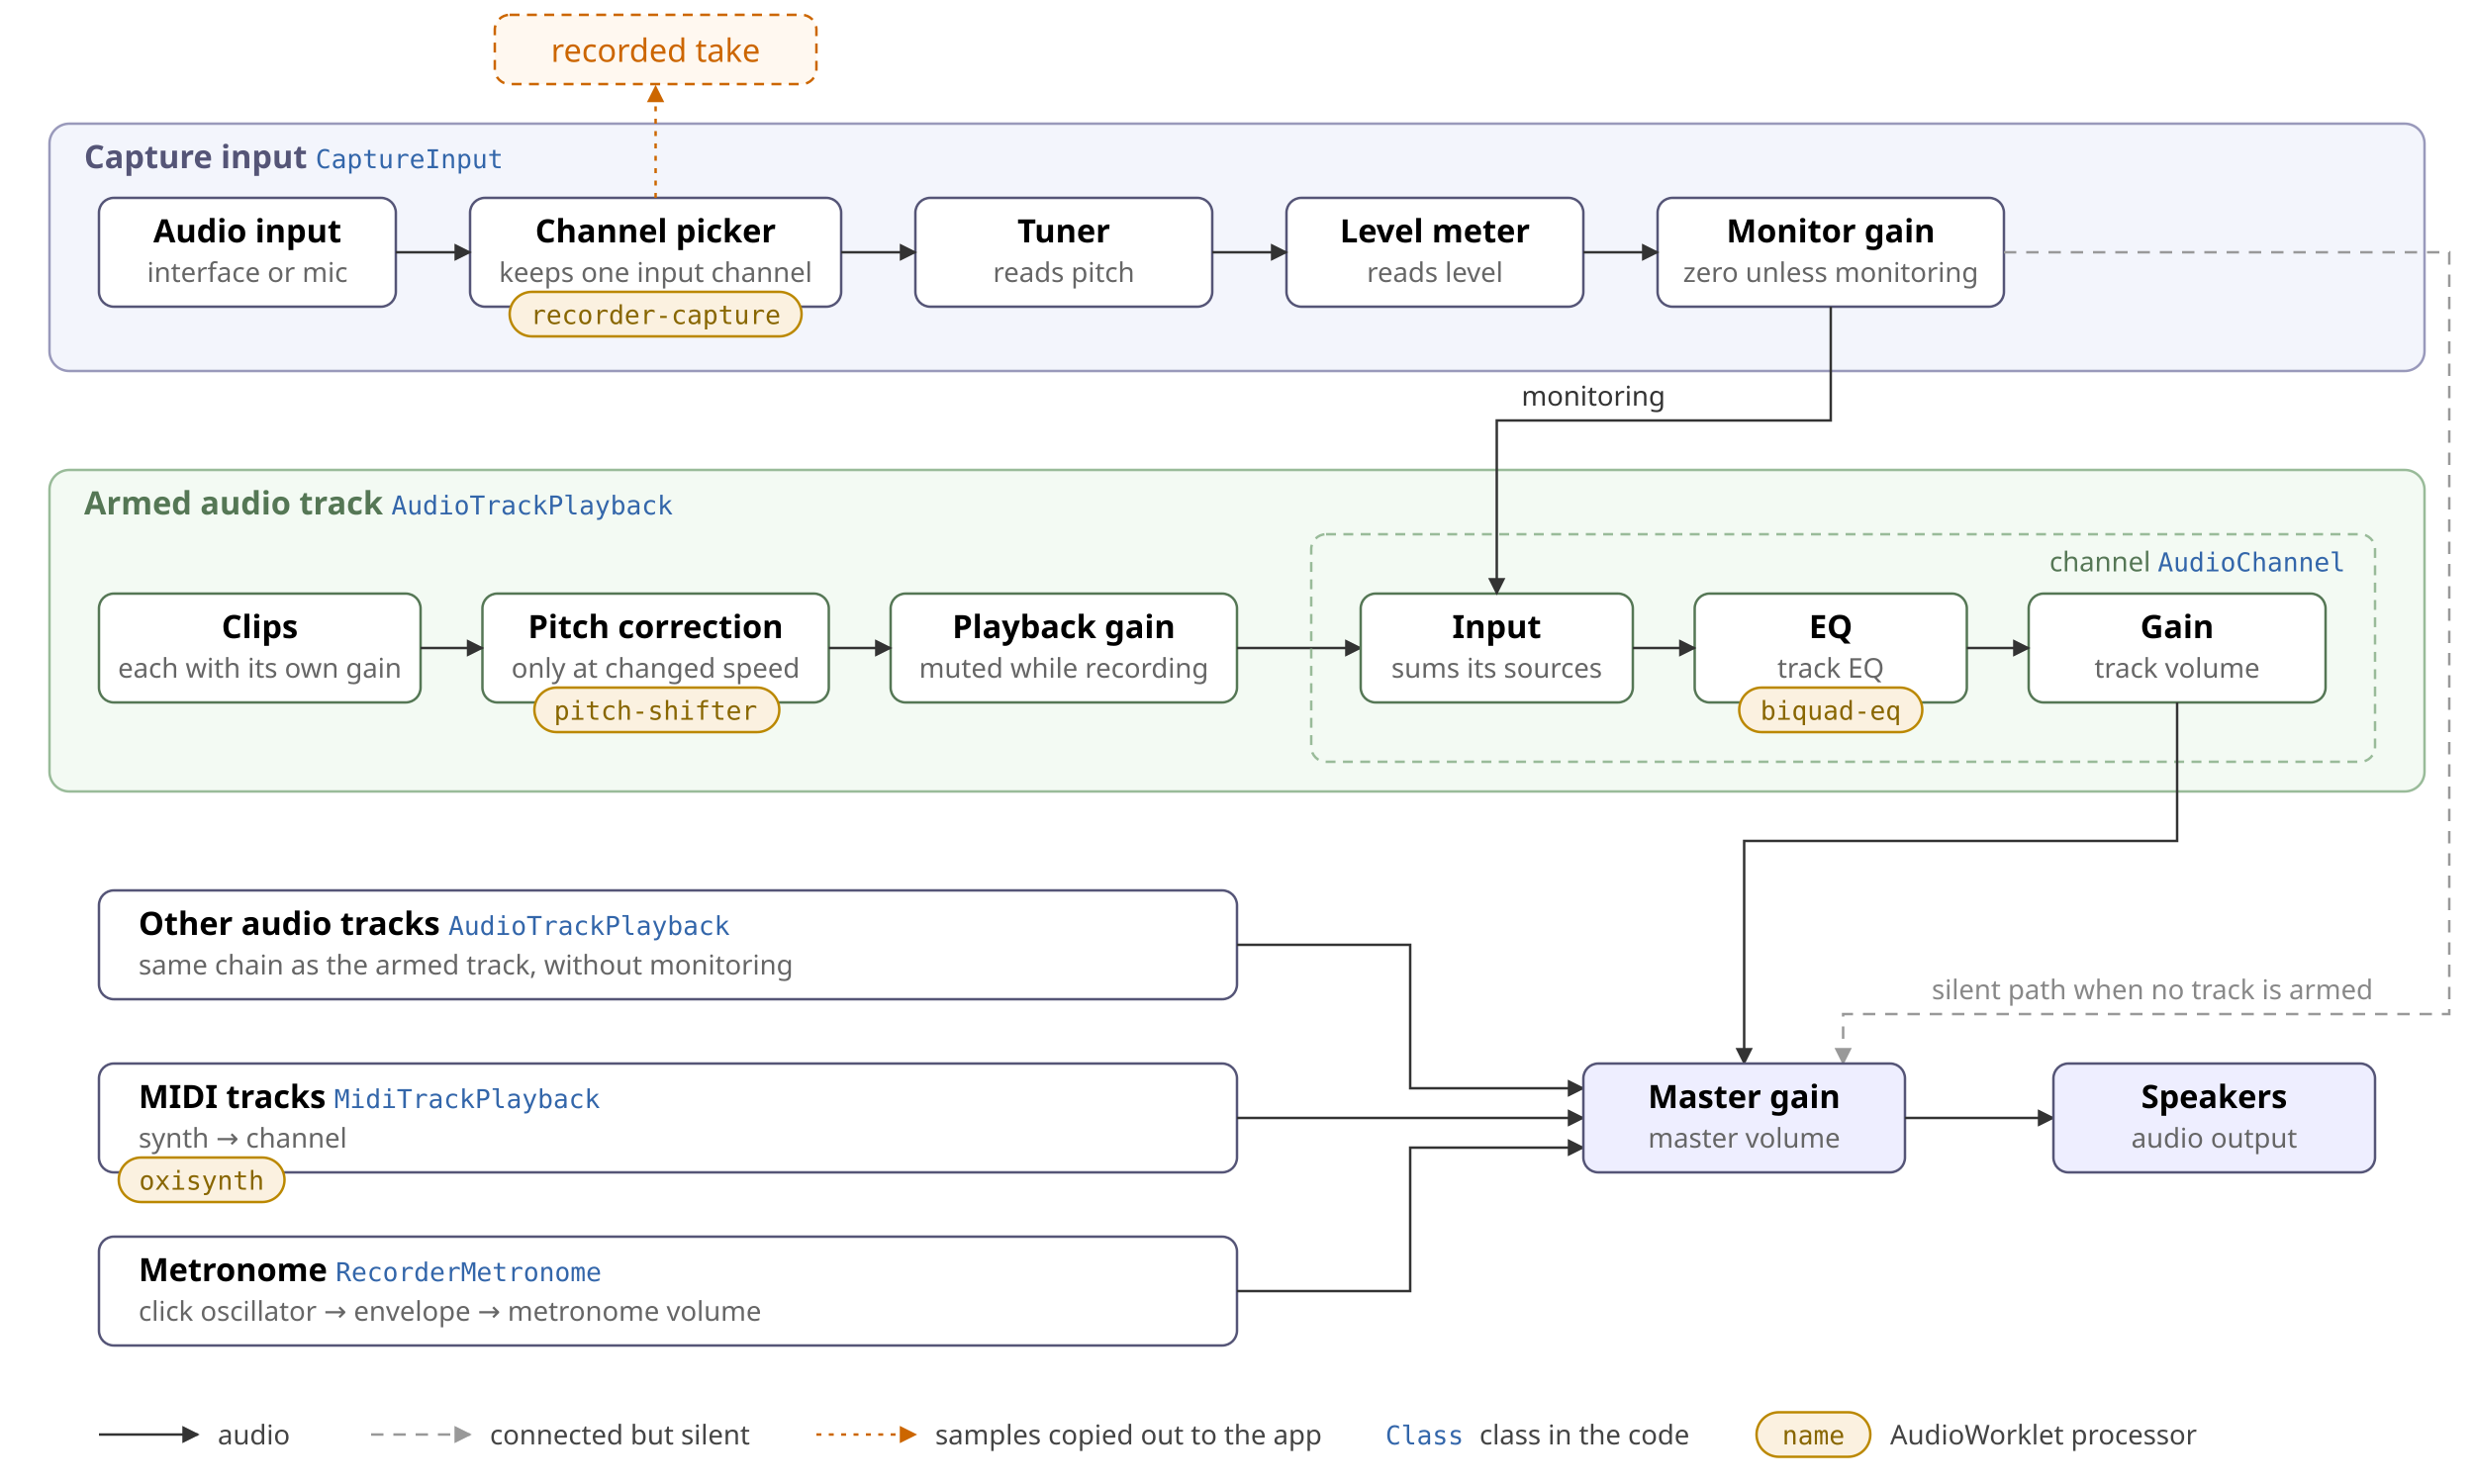
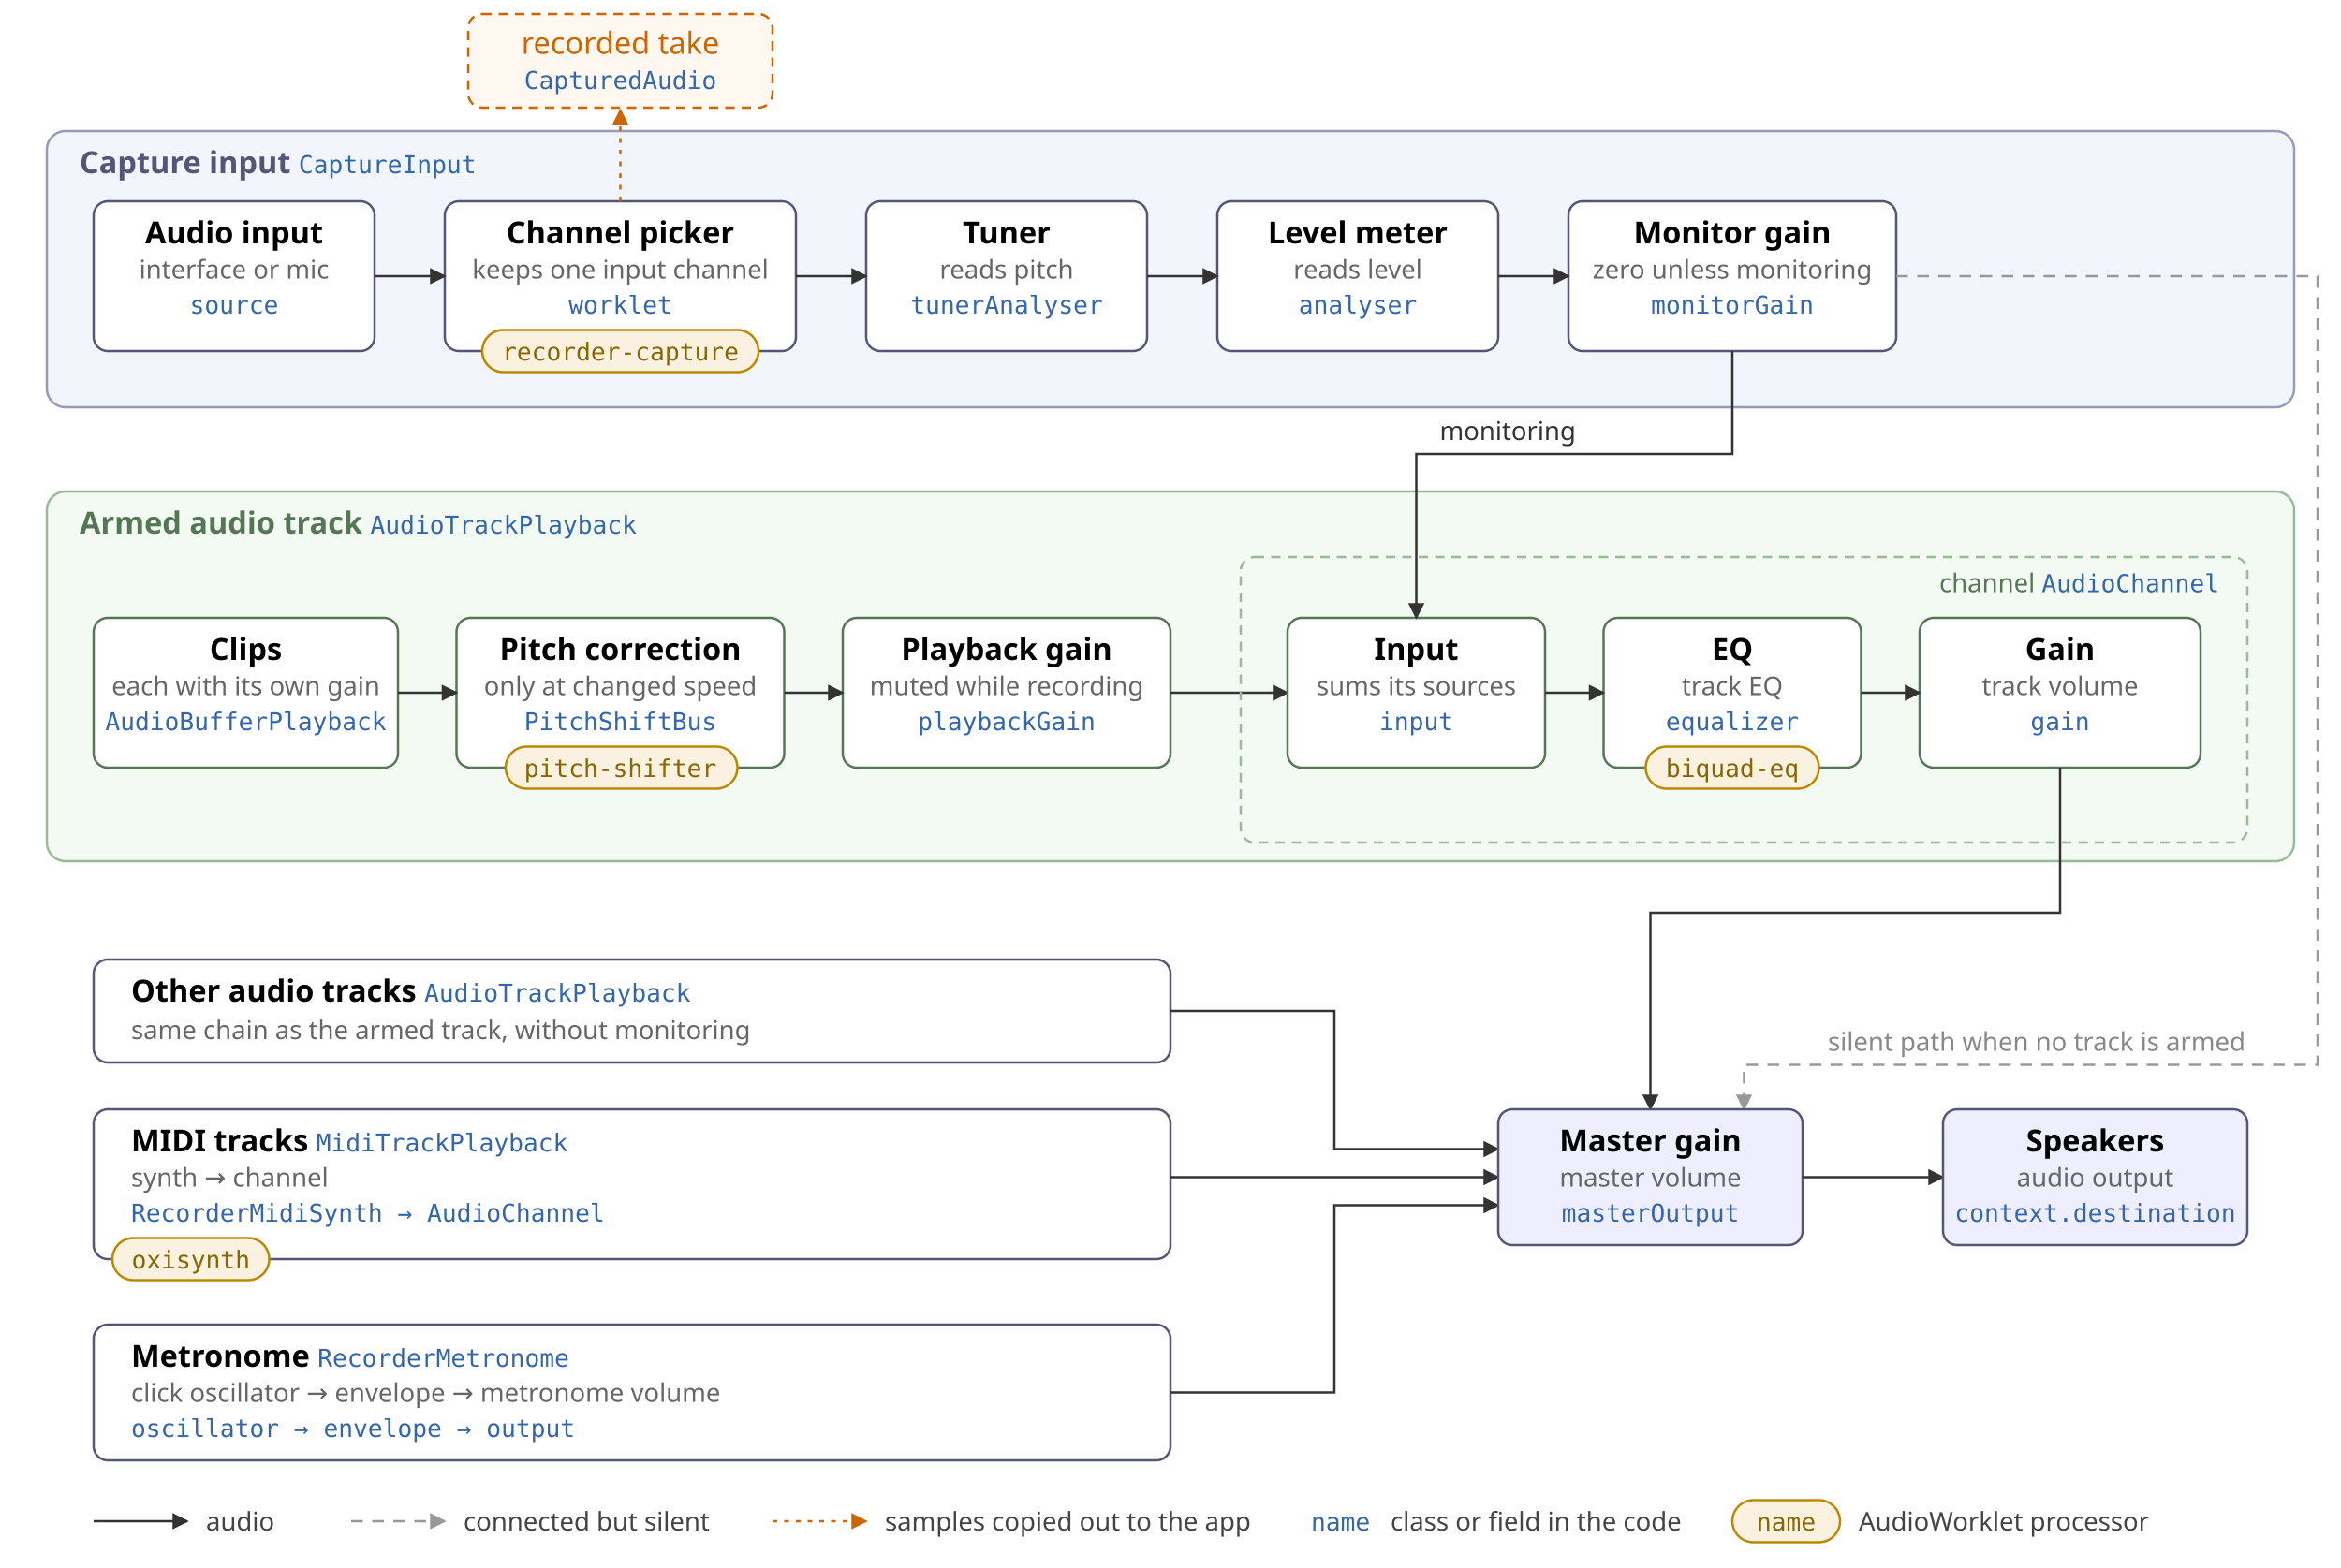
- <svg xmlns="http://www.w3.org/2000/svg" width="1000" height="600" viewBox="0 0 1000 600" font-family="system-ui, sans-serif" font-size="13">
+ <svg xmlns="http://www.w3.org/2000/svg" width="1000" height="670" viewBox="0 0 1000 670" font-family="system-ui, sans-serif" font-size="13">
  <defs>
    <marker id="a" viewBox="0 0 10 10" refX="9" refY="5" markerWidth="7" markerHeight="7" orient="auto">
      <path d="M0,0 L10,5 L0,10 z" fill="#333" />
    </marker>
    <marker id="g" viewBox="0 0 10 10" refX="9" refY="5" markerWidth="7" markerHeight="7" orient="auto">
      <path d="M0,0 L10,5 L0,10 z" fill="#999" />
    </marker>
    <marker id="o" viewBox="0 0 10 10" refX="9" refY="5" markerWidth="7" markerHeight="7" orient="auto">
      <path d="M0,0 L10,5 L0,10 z" fill="#c60" />
    </marker>
    <style>
      .c { font-family: ui-monospace, SFMono-Regular, Menlo, Consolas, monospace; font-size: 10.5px; fill: #36a; font-weight: normal; }
      .w { fill: #fbf1e0; stroke: #b80; }
      .wt { font-family: ui-monospace, SFMono-Regular, Menlo, Consolas, monospace; font-size: 10.5px; fill: #860; }
    </style>
  </defs>
-   <rect width="1000" height="600" fill="#fff" />
-   <rect x="20" y="50" width="960" height="100" rx="8" fill="#f3f5fc" stroke="#99b" />
-   <text x="34" y="68" font-weight="bold" fill="#557">Capture input <tspan class="c">CaptureInput</tspan>
+   <rect width="1000" height="670" fill="#fff" />
+   <rect x="20" y="56" width="960" height="118" rx="8" fill="#f3f5fc" stroke="#99b" />
+   <text x="34" y="74" font-weight="bold" fill="#557">Capture input <tspan class="c">CaptureInput</tspan>
  </text>
-   <rect x="40" y="80" width="120" height="44" rx="6" fill="#fff" stroke="#557" />
-   <text x="100" y="98" text-anchor="middle" font-weight="bold">Audio input</text>
-   <text x="100" y="114" text-anchor="middle" fill="#666" font-size="11">interface or mic</text>
-   <rect x="190" y="80" width="150" height="44" rx="6" fill="#fff" stroke="#557" />
-   <text x="265" y="98" text-anchor="middle" font-weight="bold">Channel picker</text>
-   <text x="265" y="114" text-anchor="middle" fill="#666" font-size="11">keeps one input channel</text>
-   <rect x="206" y="118" width="118" height="18" rx="9" class="w" />
-   <text x="265" y="131" text-anchor="middle" class="wt">recorder-capture</text>
-   <rect x="370" y="80" width="120" height="44" rx="6" fill="#fff" stroke="#557" />
-   <text x="430" y="98" text-anchor="middle" font-weight="bold">Tuner</text>
-   <text x="430" y="114" text-anchor="middle" fill="#666" font-size="11">reads pitch</text>
-   <rect x="520" y="80" width="120" height="44" rx="6" fill="#fff" stroke="#557" />
-   <text x="580" y="98" text-anchor="middle" font-weight="bold">Level meter</text>
-   <text x="580" y="114" text-anchor="middle" fill="#666" font-size="11">reads level</text>
-   <rect x="670" y="80" width="140" height="44" rx="6" fill="#fff" stroke="#557" />
-   <text x="740" y="98" text-anchor="middle" font-weight="bold">Monitor gain</text>
-   <text x="740" y="114" text-anchor="middle" fill="#666" font-size="11">zero unless monitoring</text>
-   <line x1="160" y1="102" x2="190" y2="102" stroke="#333" marker-end="url(#a)" />
-   <line x1="340" y1="102" x2="370" y2="102" stroke="#333" marker-end="url(#a)" />
-   <line x1="490" y1="102" x2="520" y2="102" stroke="#333" marker-end="url(#a)" />
-   <line x1="640" y1="102" x2="670" y2="102" stroke="#333" marker-end="url(#a)" />
-   <rect x="200" y="6" width="130" height="28" rx="6" fill="#fff8f0" stroke="#c60" stroke-dasharray="4 3" />
-   <text x="265" y="25" text-anchor="middle" fill="#c60">recorded take</text>
-   <line x1="265" y1="80" x2="265" y2="35" stroke="#c60" stroke-dasharray="2 3" marker-end="url(#o)" />
-   <rect x="20" y="190" width="960" height="130" rx="8" fill="#f3faf3" stroke="#9b9" />
-   <text x="34" y="208" font-weight="bold" fill="#575">Armed audio track <tspan class="c">AudioTrackPlayback</tspan>
+   <rect x="40" y="86" width="120" height="64" rx="6" fill="#fff" stroke="#557" />
+   <text x="100" y="104" text-anchor="middle" font-weight="bold">Audio input</text>
+   <text x="100" y="119" text-anchor="middle" fill="#666" font-size="11">interface or mic</text>
+   <text x="100" y="134" text-anchor="middle" class="c">source</text>
+   <rect x="190" y="86" width="150" height="64" rx="6" fill="#fff" stroke="#557" />
+   <text x="265" y="104" text-anchor="middle" font-weight="bold">Channel picker</text>
+   <text x="265" y="119" text-anchor="middle" fill="#666" font-size="11">keeps one input channel</text>
+   <text x="265" y="134" text-anchor="middle" class="c">worklet</text>
+   <rect x="206" y="141" width="118" height="18" rx="9" class="w" />
+   <text x="265" y="154" text-anchor="middle" class="wt">recorder-capture</text>
+   <rect x="370" y="86" width="120" height="64" rx="6" fill="#fff" stroke="#557" />
+   <text x="430" y="104" text-anchor="middle" font-weight="bold">Tuner</text>
+   <text x="430" y="119" text-anchor="middle" fill="#666" font-size="11">reads pitch</text>
+   <text x="430" y="134" text-anchor="middle" class="c">tunerAnalyser</text>
+   <rect x="520" y="86" width="120" height="64" rx="6" fill="#fff" stroke="#557" />
+   <text x="580" y="104" text-anchor="middle" font-weight="bold">Level meter</text>
+   <text x="580" y="119" text-anchor="middle" fill="#666" font-size="11">reads level</text>
+   <text x="580" y="134" text-anchor="middle" class="c">analyser</text>
+   <rect x="670" y="86" width="140" height="64" rx="6" fill="#fff" stroke="#557" />
+   <text x="740" y="104" text-anchor="middle" font-weight="bold">Monitor gain</text>
+   <text x="740" y="119" text-anchor="middle" fill="#666" font-size="11">zero unless monitoring</text>
+   <text x="740" y="134" text-anchor="middle" class="c">monitorGain</text>
+   <line x1="160" y1="118" x2="190" y2="118" stroke="#333" marker-end="url(#a)" />
+   <line x1="340" y1="118" x2="370" y2="118" stroke="#333" marker-end="url(#a)" />
+   <line x1="490" y1="118" x2="520" y2="118" stroke="#333" marker-end="url(#a)" />
+   <line x1="640" y1="118" x2="670" y2="118" stroke="#333" marker-end="url(#a)" />
+   <rect x="200" y="6" width="130" height="40" rx="6" fill="#fff8f0" stroke="#c60" stroke-dasharray="4 3" />
+   <text x="265" y="23" text-anchor="middle" fill="#c60">recorded take</text>
+   <text x="265" y="38" text-anchor="middle" class="c">CapturedAudio</text>
+   <line x1="265" y1="86" x2="265" y2="47" stroke="#c60" stroke-dasharray="2 3" marker-end="url(#o)" />
+   <rect x="20" y="210" width="960" height="158" rx="8" fill="#f3faf3" stroke="#9b9" />
+   <text x="34" y="228" font-weight="bold" fill="#575">Armed audio track <tspan class="c">AudioTrackPlayback</tspan>
  </text>
-   <rect x="40" y="240" width="130" height="44" rx="6" fill="#fff" stroke="#575" />
-   <text x="105" y="258" text-anchor="middle" font-weight="bold">Clips</text>
-   <text x="105" y="274" text-anchor="middle" fill="#666" font-size="11">each with its own gain</text>
-   <rect x="195" y="240" width="140" height="44" rx="6" fill="#fff" stroke="#575" />
-   <text x="265" y="258" text-anchor="middle" font-weight="bold">Pitch correction</text>
-   <text x="265" y="274" text-anchor="middle" fill="#666" font-size="11">only at changed speed</text>
-   <rect x="216" y="278" width="99" height="18" rx="9" class="w" />
-   <text x="265" y="291" text-anchor="middle" class="wt">pitch-shifter</text>
-   <rect x="360" y="240" width="140" height="44" rx="6" fill="#fff" stroke="#575" />
-   <text x="430" y="258" text-anchor="middle" font-weight="bold">Playback gain</text>
-   <text x="430" y="274" text-anchor="middle" fill="#666" font-size="11">muted while recording</text>
-   <line x1="170" y1="262" x2="195" y2="262" stroke="#333" marker-end="url(#a)" />
-   <line x1="335" y1="262" x2="360" y2="262" stroke="#333" marker-end="url(#a)" />
-   <line x1="500" y1="262" x2="550" y2="262" stroke="#333" marker-end="url(#a)" />
-   <rect x="530" y="216" width="430" height="92" rx="6" fill="none" stroke="#9b9" stroke-dasharray="4 3" />
-   <text x="948" y="231" text-anchor="end" fill="#575" font-size="11">channel <tspan class="c">AudioChannel</tspan>
+   <rect x="40" y="264" width="130" height="64" rx="6" fill="#fff" stroke="#575" />
+   <text x="105" y="282" text-anchor="middle" font-weight="bold">Clips</text>
+   <text x="105" y="297" text-anchor="middle" fill="#666" font-size="11">each with its own gain</text>
+   <text x="105" y="312" text-anchor="middle" class="c">AudioBufferPlayback</text>
+   <rect x="195" y="264" width="140" height="64" rx="6" fill="#fff" stroke="#575" />
+   <text x="265" y="282" text-anchor="middle" font-weight="bold">Pitch correction</text>
+   <text x="265" y="297" text-anchor="middle" fill="#666" font-size="11">only at changed speed</text>
+   <text x="265" y="312" text-anchor="middle" class="c">PitchShiftBus</text>
+   <rect x="216" y="319" width="99" height="18" rx="9" class="w" />
+   <text x="265" y="332" text-anchor="middle" class="wt">pitch-shifter</text>
+   <rect x="360" y="264" width="140" height="64" rx="6" fill="#fff" stroke="#575" />
+   <text x="430" y="282" text-anchor="middle" font-weight="bold">Playback gain</text>
+   <text x="430" y="297" text-anchor="middle" fill="#666" font-size="11">muted while recording</text>
+   <text x="430" y="312" text-anchor="middle" class="c">playbackGain</text>
+   <line x1="170" y1="296" x2="195" y2="296" stroke="#333" marker-end="url(#a)" />
+   <line x1="335" y1="296" x2="360" y2="296" stroke="#333" marker-end="url(#a)" />
+   <line x1="500" y1="296" x2="550" y2="296" stroke="#333" marker-end="url(#a)" />
+   <rect x="530" y="238" width="430" height="122" rx="6" fill="none" stroke="#9b9" stroke-dasharray="4 3" />
+   <text x="948" y="253" text-anchor="end" fill="#575" font-size="11">channel <tspan class="c">AudioChannel</tspan>
  </text>
-   <rect x="550" y="240" width="110" height="44" rx="6" fill="#fff" stroke="#575" />
-   <text x="605" y="258" text-anchor="middle" font-weight="bold">Input</text>
-   <text x="605" y="274" text-anchor="middle" fill="#666" font-size="11">sums its sources</text>
-   <rect x="685" y="240" width="110" height="44" rx="6" fill="#fff" stroke="#575" />
-   <text x="740" y="258" text-anchor="middle" font-weight="bold">EQ</text>
-   <text x="740" y="274" text-anchor="middle" fill="#666" font-size="11">track EQ</text>
-   <rect x="703" y="278" width="74" height="18" rx="9" class="w" />
-   <text x="740" y="291" text-anchor="middle" class="wt">biquad-eq</text>
-   <rect x="820" y="240" width="120" height="44" rx="6" fill="#fff" stroke="#575" />
-   <text x="880" y="258" text-anchor="middle" font-weight="bold">Gain</text>
-   <text x="880" y="274" text-anchor="middle" fill="#666" font-size="11">track volume</text>
-   <line x1="660" y1="262" x2="685" y2="262" stroke="#333" marker-end="url(#a)" />
-   <line x1="795" y1="262" x2="820" y2="262" stroke="#333" marker-end="url(#a)" />
-   <path d="M740,124 V170 H605 V240" fill="none" stroke="#333" marker-end="url(#a)" />
-   <text x="615" y="164" fill="#333" font-size="11">monitoring</text>
-   <path d="M810,102 H990 V410 H745 V430" fill="none" stroke="#999" stroke-dasharray="5 4" marker-end="url(#g)" />
-   <text x="870" y="404" text-anchor="middle" fill="#888" font-size="11">silent path when no track is armed</text>
-   <rect x="40" y="360" width="460" height="44" rx="6" fill="#fff" stroke="#557" />
-   <text x="56" y="378" font-weight="bold">Other audio tracks <tspan class="c">AudioTrackPlayback</tspan>
+   <rect x="550" y="264" width="110" height="64" rx="6" fill="#fff" stroke="#575" />
+   <text x="605" y="282" text-anchor="middle" font-weight="bold">Input</text>
+   <text x="605" y="297" text-anchor="middle" fill="#666" font-size="11">sums its sources</text>
+   <text x="605" y="312" text-anchor="middle" class="c">input</text>
+   <rect x="685" y="264" width="110" height="64" rx="6" fill="#fff" stroke="#575" />
+   <text x="740" y="282" text-anchor="middle" font-weight="bold">EQ</text>
+   <text x="740" y="297" text-anchor="middle" fill="#666" font-size="11">track EQ</text>
+   <text x="740" y="312" text-anchor="middle" class="c">equalizer</text>
+   <rect x="703" y="319" width="74" height="18" rx="9" class="w" />
+   <text x="740" y="332" text-anchor="middle" class="wt">biquad-eq</text>
+   <rect x="820" y="264" width="120" height="64" rx="6" fill="#fff" stroke="#575" />
+   <text x="880" y="282" text-anchor="middle" font-weight="bold">Gain</text>
+   <text x="880" y="297" text-anchor="middle" fill="#666" font-size="11">track volume</text>
+   <text x="880" y="312" text-anchor="middle" class="c">gain</text>
+   <line x1="660" y1="296" x2="685" y2="296" stroke="#333" marker-end="url(#a)" />
+   <line x1="795" y1="296" x2="820" y2="296" stroke="#333" marker-end="url(#a)" />
+   <path d="M740,150 V194 H605 V264" fill="none" stroke="#333" marker-end="url(#a)" />
+   <text x="615" y="188" fill="#333" font-size="11">monitoring</text>
+   <path d="M810,118 H990 V455 H745 V474" fill="none" stroke="#999" stroke-dasharray="5 4" marker-end="url(#g)" />
+   <text x="870" y="449" text-anchor="middle" fill="#888" font-size="11">silent path when no track is armed</text>
+   <rect x="40" y="410" width="460" height="44" rx="6" fill="#fff" stroke="#557" />
+   <text x="56" y="428" font-weight="bold">Other audio tracks <tspan class="c">AudioTrackPlayback</tspan>
  </text>
-   <text x="56" y="394" fill="#666" font-size="11">same chain as the armed track, without monitoring</text>
-   <rect x="40" y="430" width="460" height="44" rx="6" fill="#fff" stroke="#557" />
-   <text x="56" y="448" font-weight="bold">MIDI tracks <tspan class="c">MidiTrackPlayback</tspan>
+   <text x="56" y="444" fill="#666" font-size="11">same chain as the armed track, without monitoring</text>
+   <rect x="40" y="474" width="460" height="64" rx="6" fill="#fff" stroke="#557" />
+   <text x="56" y="492" font-weight="bold">MIDI tracks <tspan class="c">MidiTrackPlayback</tspan>
  </text>
-   <text x="56" y="464" fill="#666" font-size="11">synth → channel</text>
-   <rect x="48" y="468" width="67" height="18" rx="9" class="w" />
-   <text x="81.5" y="481" text-anchor="middle" class="wt">oxisynth</text>
-   <rect x="40" y="500" width="460" height="44" rx="6" fill="#fff" stroke="#557" />
-   <text x="56" y="518" font-weight="bold">Metronome <tspan class="c">RecorderMetronome</tspan>
+   <text x="56" y="507" fill="#666" font-size="11">synth → channel</text>
+   <text x="56" y="522" class="c">RecorderMidiSynth → AudioChannel</text>
+   <rect x="48" y="529" width="67" height="18" rx="9" class="w" />
+   <text x="81.5" y="542" text-anchor="middle" class="wt">oxisynth</text>
+   <rect x="40" y="566" width="460" height="58" rx="6" fill="#fff" stroke="#557" />
+   <text x="56" y="584" font-weight="bold">Metronome <tspan class="c">RecorderMetronome</tspan>
  </text>
-   <text x="56" y="534" fill="#666" font-size="11">click oscillator → envelope → metronome volume</text>
-   <path d="M500,382 H570 V440 H640" fill="none" stroke="#333" marker-end="url(#a)" />
-   <line x1="500" y1="452" x2="640" y2="452" stroke="#333" marker-end="url(#a)" />
-   <path d="M500,522 H570 V464 H640" fill="none" stroke="#333" marker-end="url(#a)" />
-   <path d="M880,284 V340 H705 V430" fill="none" stroke="#333" marker-end="url(#a)" />
-   <rect x="640" y="430" width="130" height="44" rx="6" fill="#eef" stroke="#557" />
-   <text x="705" y="448" text-anchor="middle" font-weight="bold">Master gain</text>
-   <text x="705" y="464" text-anchor="middle" fill="#666" font-size="11">master volume</text>
-   <line x1="770" y1="452" x2="830" y2="452" stroke="#333" marker-end="url(#a)" />
-   <rect x="830" y="430" width="130" height="44" rx="6" fill="#eef" stroke="#557" />
-   <text x="895" y="448" text-anchor="middle" font-weight="bold">Speakers</text>
-   <text x="895" y="464" text-anchor="middle" fill="#666" font-size="11">audio output</text>
-   <line x1="40" y1="580" x2="80" y2="580" stroke="#333" marker-end="url(#a)" />
-   <text x="88" y="584" font-size="11" fill="#444">audio</text>
-   <line x1="150" y1="580" x2="190" y2="580" stroke="#999" stroke-dasharray="5 4" marker-end="url(#g)" />
-   <text x="198" y="584" font-size="11" fill="#444">connected but silent</text>
-   <line x1="330" y1="580" x2="370" y2="580" stroke="#c60" stroke-dasharray="2 3" marker-end="url(#o)" />
-   <text x="378" y="584" font-size="11" fill="#444">samples copied out to the app</text>
-   <text x="560" y="584" class="c">Class</text>
-   <text x="598" y="584" font-size="11" fill="#444">class in the code</text>
-   <rect x="710" y="571" width="46" height="18" rx="9" class="w" />
-   <text x="733" y="584" text-anchor="middle" class="wt">name</text>
-   <text x="764" y="584" font-size="11" fill="#444">AudioWorklet processor</text>
+   <text x="56" y="599" fill="#666" font-size="11">click oscillator → envelope → metronome volume</text>
+   <text x="56" y="614" class="c">oscillator → envelope → output</text>
+   <path d="M500,432 H570 V491 H640" fill="none" stroke="#333" marker-end="url(#a)" />
+   <line x1="500" y1="503" x2="640" y2="503" stroke="#333" marker-end="url(#a)" />
+   <path d="M500,595 H570 V515 H640" fill="none" stroke="#333" marker-end="url(#a)" />
+   <path d="M880,328 V390 H705 V474" fill="none" stroke="#333" marker-end="url(#a)" />
+   <rect x="640" y="474" width="130" height="58" rx="6" fill="#eef" stroke="#557" />
+   <text x="705" y="492" text-anchor="middle" font-weight="bold">Master gain</text>
+   <text x="705" y="507" text-anchor="middle" fill="#666" font-size="11">master volume</text>
+   <text x="705" y="522" text-anchor="middle" class="c">masterOutput</text>
+   <line x1="770" y1="503" x2="830" y2="503" stroke="#333" marker-end="url(#a)" />
+   <rect x="830" y="474" width="130" height="58" rx="6" fill="#eef" stroke="#557" />
+   <text x="895" y="492" text-anchor="middle" font-weight="bold">Speakers</text>
+   <text x="895" y="507" text-anchor="middle" fill="#666" font-size="11">audio output</text>
+   <text x="895" y="522" text-anchor="middle" class="c">context.destination</text>
+   <line x1="40" y1="650" x2="80" y2="650" stroke="#333" marker-end="url(#a)" />
+   <text x="88" y="654" font-size="11" fill="#444">audio</text>
+   <line x1="150" y1="650" x2="190" y2="650" stroke="#999" stroke-dasharray="5 4" marker-end="url(#g)" />
+   <text x="198" y="654" font-size="11" fill="#444">connected but silent</text>
+   <line x1="330" y1="650" x2="370" y2="650" stroke="#c60" stroke-dasharray="2 3" marker-end="url(#o)" />
+   <text x="378" y="654" font-size="11" fill="#444">samples copied out to the app</text>
+   <text x="560" y="654" class="c">name</text>
+   <text x="594" y="654" font-size="11" fill="#444">class or field in the code</text>
+   <rect x="740" y="641" width="46" height="18" rx="9" class="w" />
+   <text x="763" y="654" text-anchor="middle" class="wt">name</text>
+   <text x="794" y="654" font-size="11" fill="#444">AudioWorklet processor</text>
</svg>
